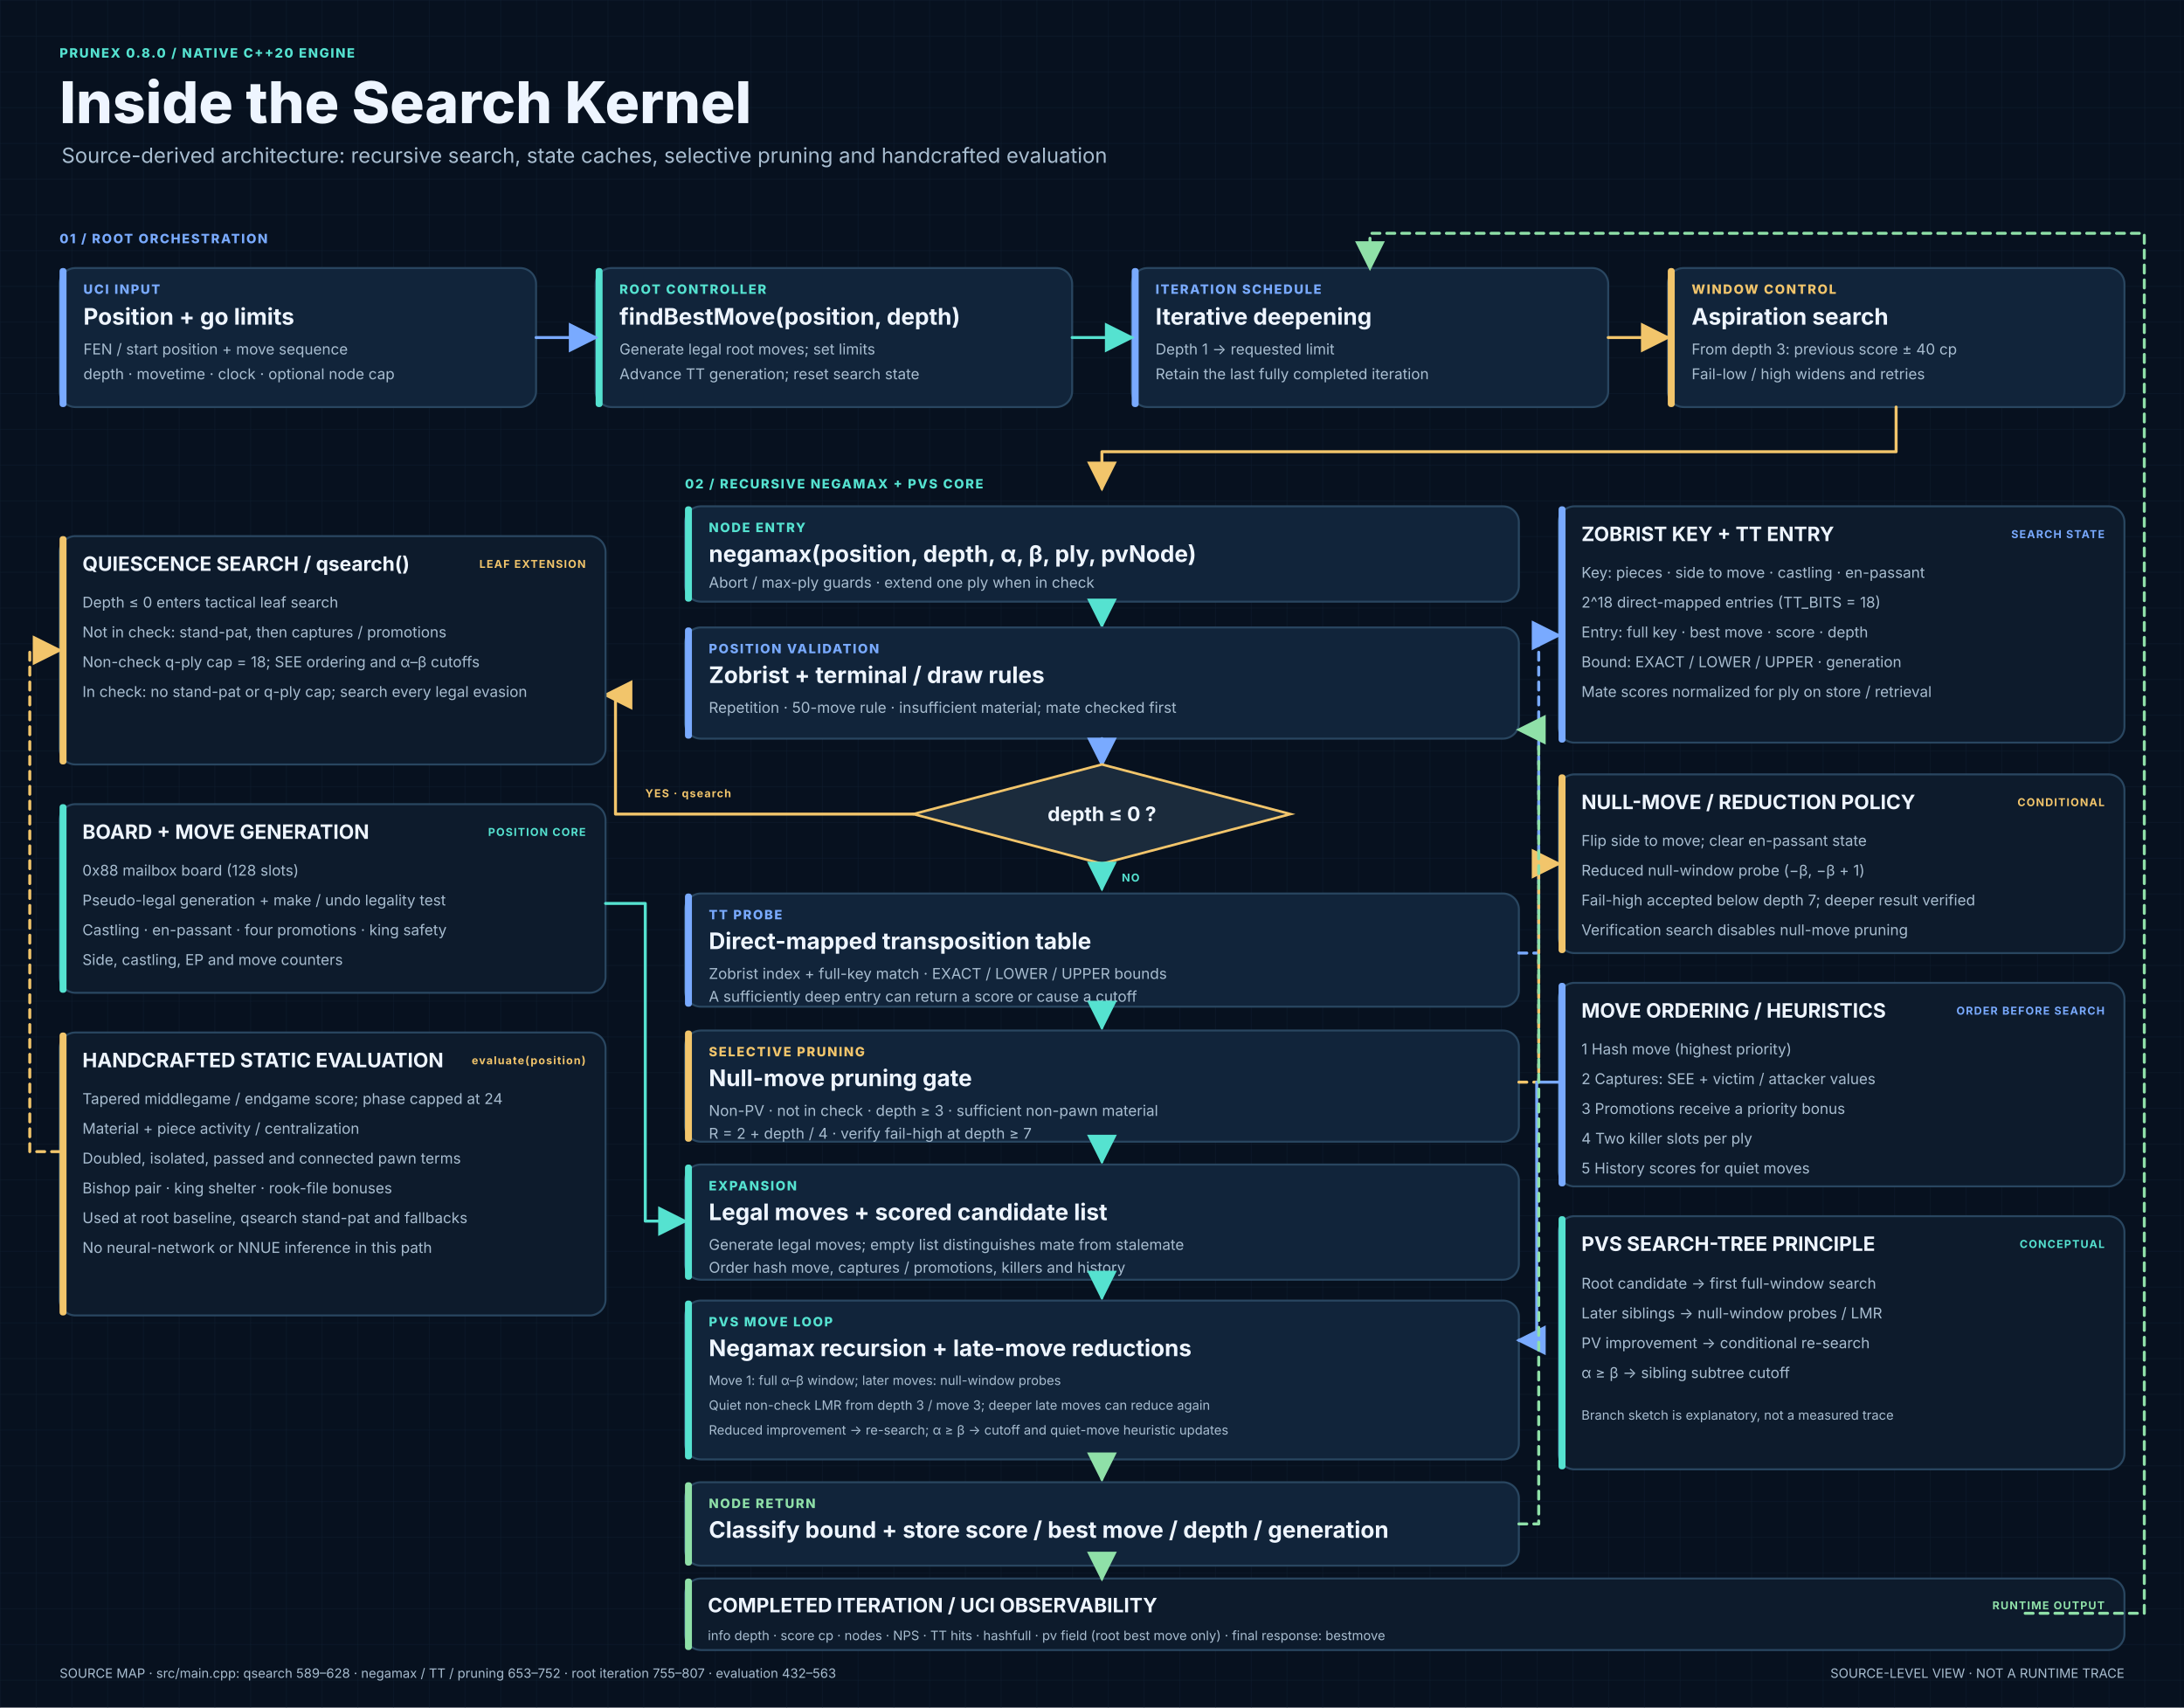
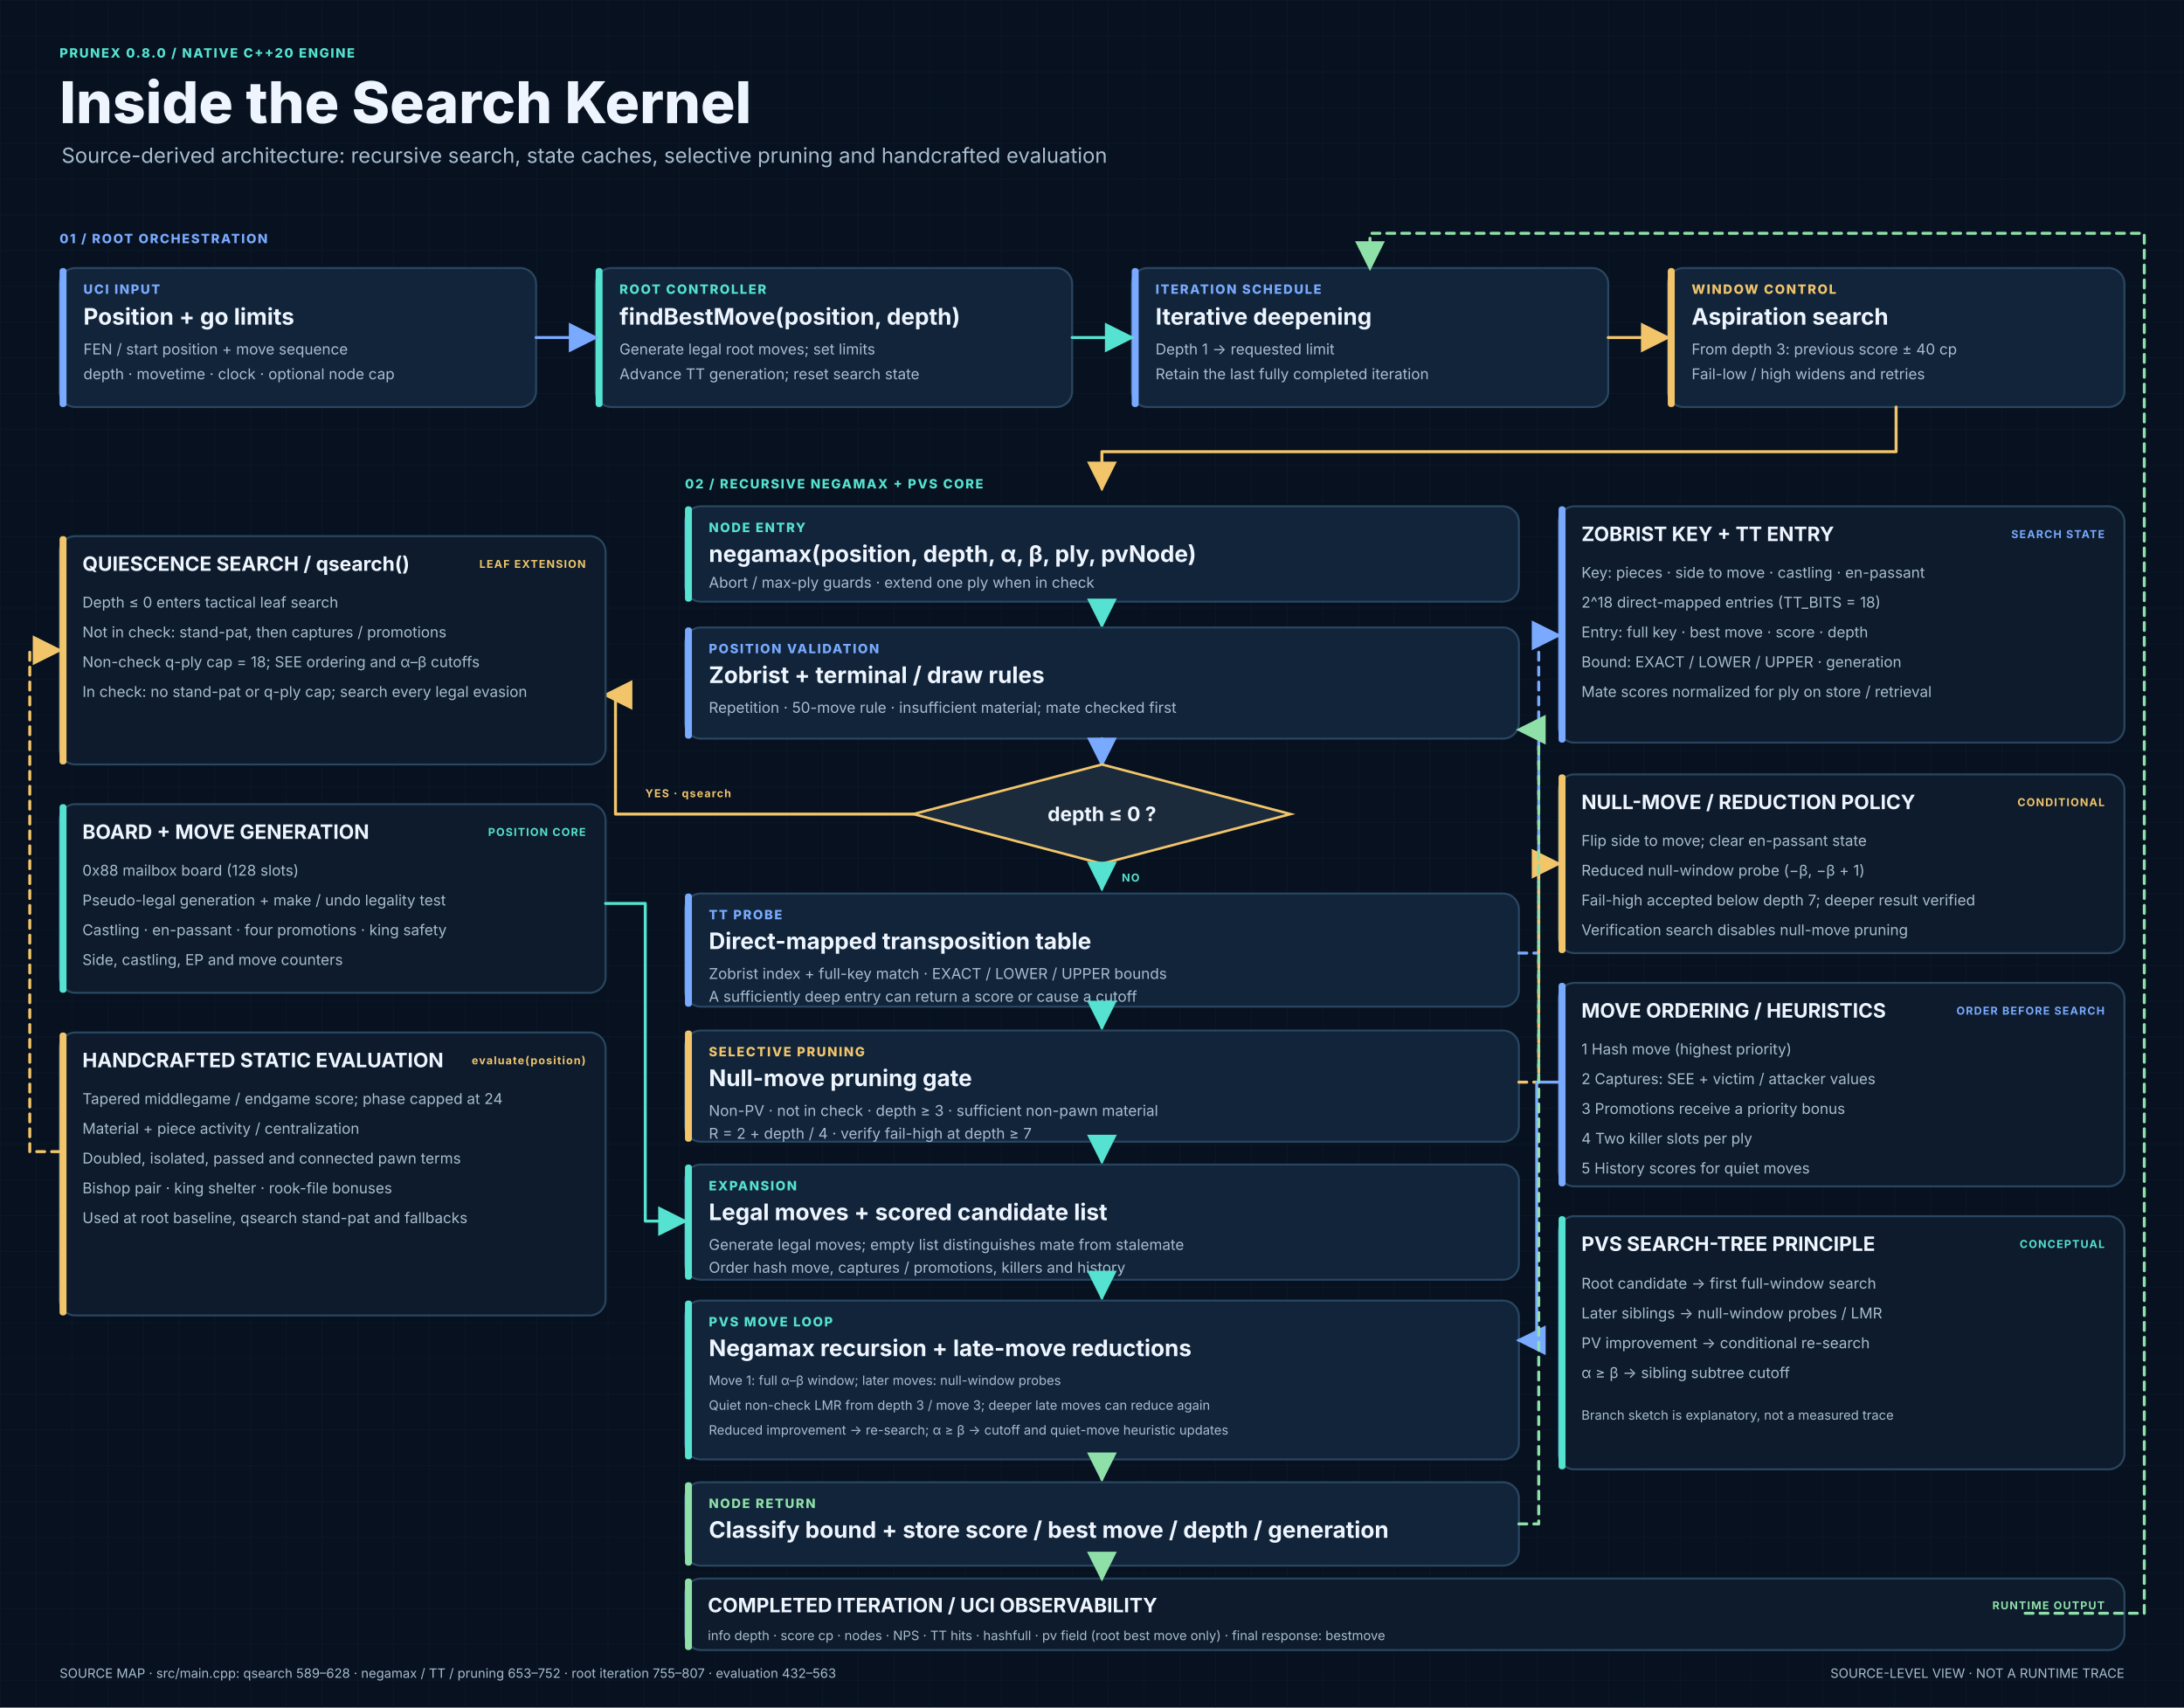
<svg xmlns="http://www.w3.org/2000/svg" width="2200" height="1720" viewBox="0 0 2200 1720">
  <defs>
    <style>
text{font-family:Inter,Segoe UI,Arial,sans-serif}.bg{fill:#07111f}.grid{fill:url(#g);opacity:.52}
.card{fill:#11243a;stroke:#294660;stroke-width:2}.panel{fill:#0d1b2c;stroke:#294660;stroke-width:2}
.teal{fill:#55e2d0}.blue{fill:#79aaff}.amber{fill:#f2c56b}.green{fill:#8fe0a8}
.k{font-size:13px;font-weight:800;letter-spacing:1.4px}.h{font-size:23px;font-weight:700;fill:#eef5ff}
.p{font-size:20px;font-weight:750;fill:#eef5ff}.b{font-size:15px;fill:#a8bdd0}.s{font-size:13px;fill:#a8bdd0}
.line{fill:none;stroke-linecap:round;stroke-linejoin:round;stroke-width:3}.lt{stroke:#55e2d0}.lb{stroke:#79aaff}.la{stroke:#f2c56b}.lg{stroke:#8fe0a8}
.tag{font-size:11px;font-weight:750;letter-spacing:1px}
</style>
    <pattern id="g" width="36" height="36" patternUnits="userSpaceOnUse">
      <path d="M36 0H0V36" stroke="#14263a" fill="none" />
    </pattern>
    <marker id="aT" markerWidth="10" markerHeight="10" refX="9" refY="5" orient="auto">
      <path d="M0 0L10 5L0 10Z" fill="#55e2d0" />
    </marker>
    <marker id="aB" markerWidth="10" markerHeight="10" refX="9" refY="5" orient="auto">
      <path d="M0 0L10 5L0 10Z" fill="#79aaff" />
    </marker>
    <marker id="aA" markerWidth="10" markerHeight="10" refX="9" refY="5" orient="auto">
      <path d="M0 0L10 5L0 10Z" fill="#f2c56b" />
    </marker>
    <marker id="aG" markerWidth="10" markerHeight="10" refX="9" refY="5" orient="auto">
      <path d="M0 0L10 5L0 10Z" fill="#8fe0a8" />
    </marker>
  </defs>
  <rect class="bg" width="2200" height="1720" />
  <rect class="grid" width="2200" height="1720" />
  <text class="k teal" x="60" y="58">PRUNEX 0.8.0 / NATIVE C++20 ENGINE</text>
  <text x="60" y="124" font-size="58" font-weight="800" fill="#eef5ff">Inside the Search Kernel</text>
  <text x="62" y="164" font-size="21" fill="#a8bdd0">Source-derived architecture: recursive search, state caches, selective pruning and handcrafted evaluation</text>
  <text class="k blue" x="60" y="245">01 / ROOT ORCHESTRATION</text>
  <rect class="card" x="60" y="270" width="480" height="140" rx="16" />
  <rect class="blue" x="60" y="270" width="7" height="140" rx="3" />
  <text class="k blue" x="84" y="296">UCI INPUT</text>
  <text class="h" x="84" y="327">Position + go limits</text>
  <text class="b" x="84" y="357">FEN / start position + move sequence</text>
  <text class="b" x="84" y="382">depth · movetime · clock · optional node cap</text>
  <rect class="card" x="600" y="270" width="480" height="140" rx="16" />
  <rect class="teal" x="600" y="270" width="7" height="140" rx="3" />
  <text class="k teal" x="624" y="296">ROOT CONTROLLER</text>
  <text class="h" x="624" y="327">findBestMove(position, depth)</text>
  <text class="b" x="624" y="357">Generate legal root moves; set limits</text>
  <text class="b" x="624" y="382">Advance TT generation; reset search state</text>
  <rect class="card" x="1140" y="270" width="480" height="140" rx="16" />
  <rect class="blue" x="1140" y="270" width="7" height="140" rx="3" />
  <text class="k blue" x="1164" y="296">ITERATION SCHEDULE</text>
  <text class="h" x="1164" y="327">Iterative deepening</text>
  <text class="b" x="1164" y="357">Depth 1 → requested limit</text>
  <text class="b" x="1164" y="382">Retain the last fully completed iteration</text>
  <rect class="card" x="1680" y="270" width="460" height="140" rx="16" />
  <rect class="amber" x="1680" y="270" width="7" height="140" rx="3" />
  <text class="k amber" x="1704" y="296">WINDOW CONTROL</text>
  <text class="h" x="1704" y="327">Aspiration search</text>
  <text class="b" x="1704" y="357">From depth 3: previous score ± 40 cp</text>
  <text class="b" x="1704" y="382">Fail-low / high widens and retries</text>
  <path class="line lb" d="M540 340H600" marker-end="url(#aB)" />
  <path class="line lt" d="M1080 340H1140" marker-end="url(#aT)" />
  <path class="line la" d="M1620 340H1680" marker-end="url(#aA)" />
  <path class="line la" d="M1910 410V455H1110V492" marker-end="url(#aA)" />
  <text class="k teal" x="690" y="492">02 / RECURSIVE NEGAMAX + PVS CORE</text>
  <rect class="card" x="690" y="510" width="840" height="96" rx="16" />
  <rect class="teal" x="690" y="510" width="7" height="96" rx="3" />
  <text class="k teal" x="714" y="536">NODE ENTRY</text>
  <text class="h" x="714" y="566">negamax(position, depth, α, β, ply, pvNode)</text>
  <text class="b" x="714" y="592">Abort / max-ply guards · extend one ply when in check</text>
  <path class="line lt" d="M1110 606V630" marker-end="url(#aT)" />
  <rect class="card" x="690" y="632" width="840" height="112" rx="16" />
  <rect class="blue" x="690" y="632" width="7" height="112" rx="3" />
  <text class="k blue" x="714" y="658">POSITION VALIDATION</text>
  <text class="h" x="714" y="688">Zobrist + terminal / draw rules</text>
  <text class="b" x="714" y="718">Repetition · 50-move rule · insufficient material; mate checked first</text>
  <path class="line lb" d="M1110 744V770" marker-end="url(#aB)" />
  <polygon points="1110,770 1300,820 1110,870 920,820" fill="#1b2b3c" stroke="#f2c56b" stroke-width="2.5" />
  <text x="1110" y="827" text-anchor="middle" font-size="20" font-weight="750" fill="#eef5ff">depth ≤ 0 ?</text>
  <path class="line la" d="M920 820H620V700H610" marker-end="url(#aA)" />
  <text class="tag amber" x="650" y="803">YES · qsearch</text>
  <path class="line lt" d="M1110 870V895" marker-end="url(#aT)" />
  <text class="tag teal" x="1130" y="888">NO</text>
  <rect class="card" x="690" y="900" width="840" height="114" rx="16" />
  <rect class="blue" x="690" y="900" width="7" height="114" rx="3" />
  <text class="k blue" x="714" y="926">TT PROBE</text>
  <text class="h" x="714" y="956">Direct-mapped transposition table</text>
  <text class="b" x="714" y="986">Zobrist index + full-key match · EXACT / LOWER / UPPER bounds</text>
  <text class="b" x="714" y="1009">A sufficiently deep entry can return a score or cause a cutoff</text>
  <path class="line lt" d="M1110 1014V1035" marker-end="url(#aT)" />
  <rect class="card" x="690" y="1038" width="840" height="112" rx="16" />
  <rect class="amber" x="690" y="1038" width="7" height="112" rx="3" />
  <text class="k amber" x="714" y="1064">SELECTIVE PRUNING</text>
  <text class="h" x="714" y="1094">Null-move pruning gate</text>
  <text class="b" x="714" y="1124">Non-PV · not in check · depth ≥ 3 · sufficient non-pawn material</text>
  <text class="b" x="714" y="1147">R = 2 + depth / 4 · verify fail-high at depth ≥ 7</text>
  <path class="line lt" d="M1110 1150V1170" marker-end="url(#aT)" />
  <rect class="card" x="690" y="1173" width="840" height="116" rx="16" />
  <rect class="teal" x="690" y="1173" width="7" height="116" rx="3" />
  <text class="k teal" x="714" y="1199">EXPANSION</text>
  <text class="h" x="714" y="1229">Legal moves + scored candidate list</text>
  <text class="b" x="714" y="1259">Generate legal moves; empty list distinguishes mate from stalemate</text>
  <text class="b" x="714" y="1282">Order hash move, captures / promotions, killers and history</text>
  <path class="line lt" d="M1110 1289V1307" marker-end="url(#aT)" />
  <rect class="card" x="690" y="1310" width="840" height="160" rx="16" />
  <rect class="teal" x="690" y="1310" width="7" height="160" rx="3" />
  <text class="k teal" x="714" y="1336">PVS MOVE LOOP</text>
  <text class="h" x="714" y="1366">Negamax recursion + late-move reductions</text>
  <text class="s" x="714" y="1395">Move 1: full α–β window; later moves: null-window probes</text>
  <text class="s" x="714" y="1420">Quiet non-check LMR from depth 3 / move 3; deeper late moves can reduce again</text>
  <text class="s" x="714" y="1445">Reduced improvement → re-search; α ≥ β → cutoff and quiet-move heuristic updates</text>
  <path class="line lg" d="M1110 1470V1490" marker-end="url(#aG)" />
  <rect class="card" x="690" y="1493" width="840" height="84" rx="16" />
  <rect class="green" x="690" y="1493" width="7" height="84" rx="3" />
  <text class="k green" x="714" y="1519">NODE RETURN</text>
  <text class="h" x="714" y="1549">Classify bound + store score / best move / depth / generation</text>
  <rect class="panel" x="60" y="540" width="550" height="230" rx="16" />
  <rect class="amber" x="60" y="540" width="7" height="230" rx="3" />
  <text class="p" x="83" y="575">QUIESCENCE SEARCH / qsearch()</text>
  <text class="tag amber" x="590" y="572" text-anchor="end">LEAF EXTENSION</text>
  <text class="b" x="83" y="612">Depth ≤ 0 enters tactical leaf search</text>
  <text class="b" x="83" y="642">Not in check: stand-pat, then captures / promotions</text>
  <text class="b" x="83" y="672">Non-check q-ply cap = 18; SEE ordering and α–β cutoffs</text>
  <text class="b" x="83" y="702">In check: no stand-pat or q-ply cap; search every legal evasion</text>
  <rect class="panel" x="60" y="810" width="550" height="190" rx="16" />
  <rect class="teal" x="60" y="810" width="7" height="190" rx="3" />
  <text class="p" x="83" y="845">BOARD + MOVE GENERATION</text>
  <text class="tag teal" x="590" y="842" text-anchor="end">POSITION CORE</text>
  <text class="b" x="83" y="882">0x88 mailbox board (128 slots)</text>
  <text class="b" x="83" y="912">Pseudo-legal generation + make / undo legality test</text>
  <text class="b" x="83" y="942">Castling · en-passant · four promotions · king safety</text>
  <text class="b" x="83" y="972">Side, castling, EP and move counters</text>
  <rect class="panel" x="60" y="1040" width="550" height="285" rx="16" />
  <rect class="amber" x="60" y="1040" width="7" height="285" rx="3" />
  <text class="p" x="83" y="1075">HANDCRAFTED STATIC EVALUATION</text>
  <text class="tag amber" x="590" y="1072" text-anchor="end">evaluate(position)</text>
  <text class="b" x="83" y="1112">Tapered middlegame / endgame score; phase capped at 24</text>
  <text class="b" x="83" y="1142">Material + piece activity / centralization</text>
  <text class="b" x="83" y="1172">Doubled, isolated, passed and connected pawn terms</text>
  <text class="b" x="83" y="1202">Bishop pair · king shelter · rook-file bonuses</text>
  <text class="b" x="83" y="1232">Used at root baseline, qsearch stand-pat and fallbacks</text>
-   <text class="b" x="83" y="1262">No neural-network or NNUE inference in this path</text>
  <path class="line la" d="M60 1160H30V655H60" stroke-dasharray="8 7" stroke-width="2" marker-end="url(#aA)" />
  <path class="line lt" d="M610 910H650V1230H690" stroke-width="2" marker-end="url(#aT)" />
  <rect class="panel" x="1570" y="510" width="570" height="238" rx="16" />
  <rect class="blue" x="1570" y="510" width="7" height="238" rx="3" />
  <text class="p" x="1593" y="545">ZOBRIST KEY + TT ENTRY</text>
  <text class="tag blue" x="2120" y="542" text-anchor="end">SEARCH STATE</text>
  <text class="b" x="1593" y="582">Key: pieces · side to move · castling · en-passant</text>
  <text class="b" x="1593" y="612">2^18 direct-mapped entries (TT_BITS = 18)</text>
  <text class="b" x="1593" y="642">Entry: full key · best move · score · depth</text>
  <text class="b" x="1593" y="672">Bound: EXACT / LOWER / UPPER · generation</text>
  <text class="b" x="1593" y="702">Mate scores normalized for ply on store / retrieval</text>
  <rect class="panel" x="1570" y="780" width="570" height="180" rx="16" />
  <rect class="amber" x="1570" y="780" width="7" height="180" rx="3" />
  <text class="p" x="1593" y="815">NULL-MOVE / REDUCTION POLICY</text>
  <text class="tag amber" x="2120" y="812" text-anchor="end">CONDITIONAL</text>
  <text class="b" x="1593" y="852">Flip side to move; clear en-passant state</text>
  <text class="b" x="1593" y="882">Reduced null-window probe (−β, −β + 1)</text>
  <text class="b" x="1593" y="912">Fail-high accepted below depth 7; deeper result verified</text>
  <text class="b" x="1593" y="942">Verification search disables null-move pruning</text>
  <rect class="panel" x="1570" y="990" width="570" height="205" rx="16" />
  <rect class="blue" x="1570" y="990" width="7" height="205" rx="3" />
  <text class="p" x="1593" y="1025">MOVE ORDERING / HEURISTICS</text>
  <text class="tag blue" x="2120" y="1022" text-anchor="end">ORDER BEFORE SEARCH</text>
  <text class="b" x="1593" y="1062">1  Hash move (highest priority)</text>
  <text class="b" x="1593" y="1092">2  Captures: SEE + victim / attacker values</text>
  <text class="b" x="1593" y="1122">3  Promotions receive a priority bonus</text>
  <text class="b" x="1593" y="1152">4  Two killer slots per ply</text>
  <text class="b" x="1593" y="1182">5  History scores for quiet moves</text>
  <rect class="panel" x="1570" y="1225" width="570" height="255" rx="16" />
  <rect class="teal" x="1570" y="1225" width="7" height="255" rx="3" />
  <text class="p" x="1593" y="1260">PVS SEARCH-TREE PRINCIPLE</text>
  <text class="tag teal" x="2120" y="1257" text-anchor="end">CONCEPTUAL</text>
  <text class="b" x="1593" y="1298">Root candidate → first full-window search</text>
  <text class="b" x="1593" y="1328">Later siblings → null-window probes / LMR</text>
  <text class="b" x="1593" y="1358">PV improvement → conditional re-search</text>
  <text class="b" x="1593" y="1388">α ≥ β → sibling subtree cutoff</text>
  <text class="s" x="1593" y="1430">Branch sketch is explanatory, not a measured trace</text>
  <path class="line lb" d="M1530 960H1550V640H1570" stroke-width="2" stroke-dasharray="8 7" marker-end="url(#aB)" />
  <path class="line la" d="M1530 1090H1550V870H1570" stroke-width="2" stroke-dasharray="8 7" marker-end="url(#aA)" />
  <path class="line lb" d="M1570 1090H1548V1350H1530" stroke-width="2" marker-end="url(#aB)" />
  <path class="line lg" d="M1530 1535H1550V735H1530" stroke-width="2" stroke-dasharray="8 7" marker-end="url(#aG)" />
  <rect class="panel" x="690" y="1590" width="1450" height="72" rx="16" />
  <rect class="green" x="690" y="1590" width="7" height="72" rx="3" />
  <text class="p" x="713" y="1624">COMPLETED ITERATION / UCI OBSERVABILITY</text>
  <text class="tag green" x="2120" y="1621" text-anchor="end">RUNTIME OUTPUT</text>
  <text class="s" x="713" y="1652">info depth · score cp · nodes · NPS · TT hits · hashfull · pv field (root best move only) · final response: bestmove</text>
  <path class="line lg" d="M1110 1577V1590" marker-end="url(#aG)" />
  <path class="line lg" d="M2040 1625H2160V235H1380V270" stroke-width="2" stroke-dasharray="8 7" marker-end="url(#aG)" />
  <text class="s" x="60" y="1690">SOURCE MAP · src/main.cpp: qsearch 589–628 · negamax / TT / pruning 653–752 · root iteration 755–807 · evaluation 432–563</text>
  <text class="s" x="2140" y="1690" text-anchor="end">SOURCE-LEVEL VIEW · NOT A RUNTIME TRACE</text>
</svg>
